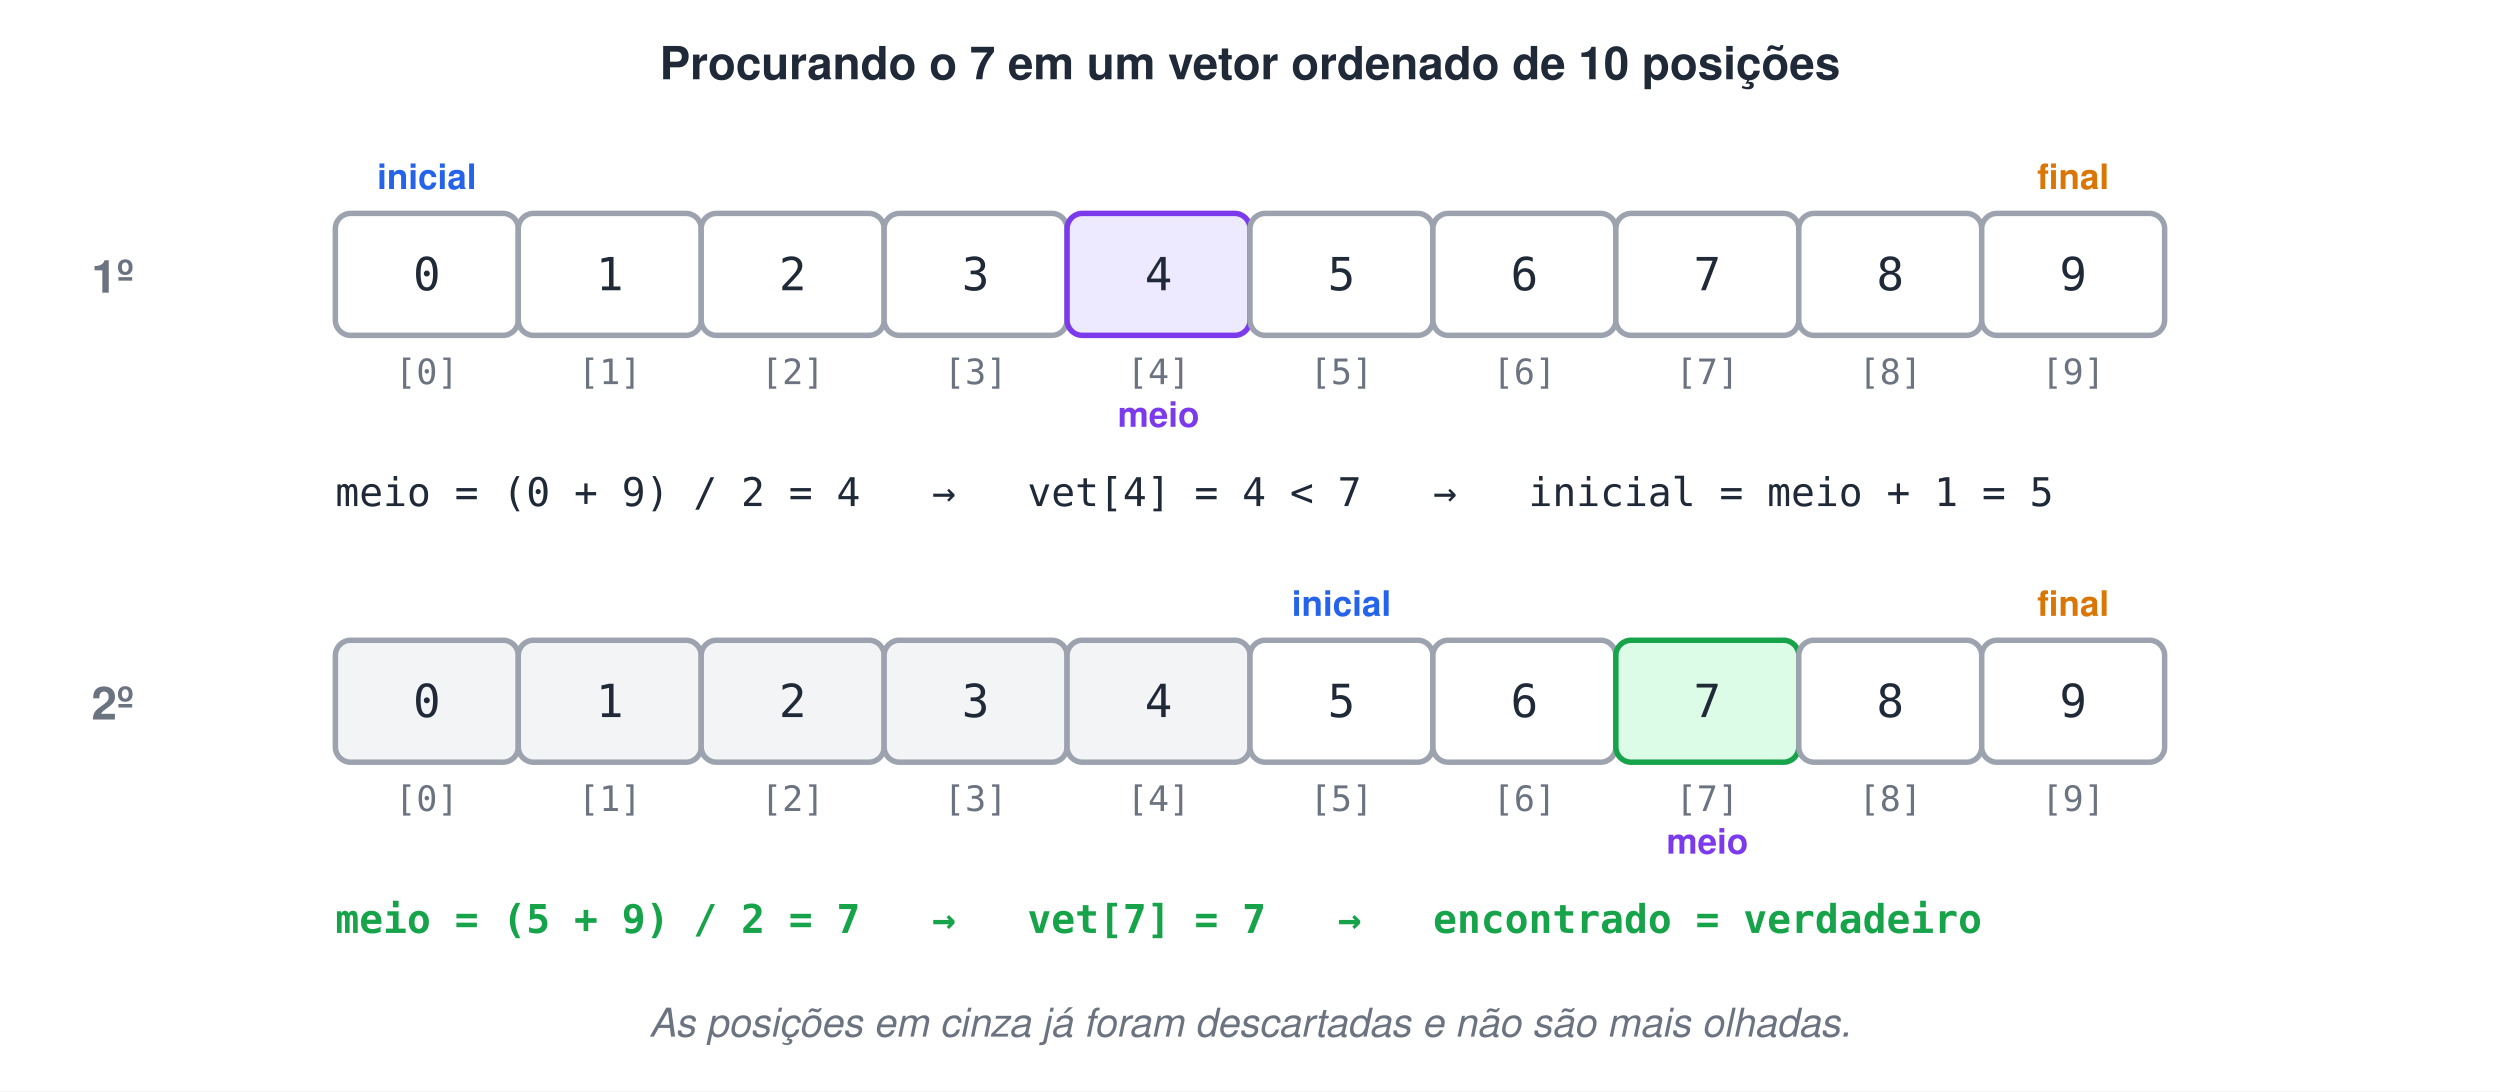
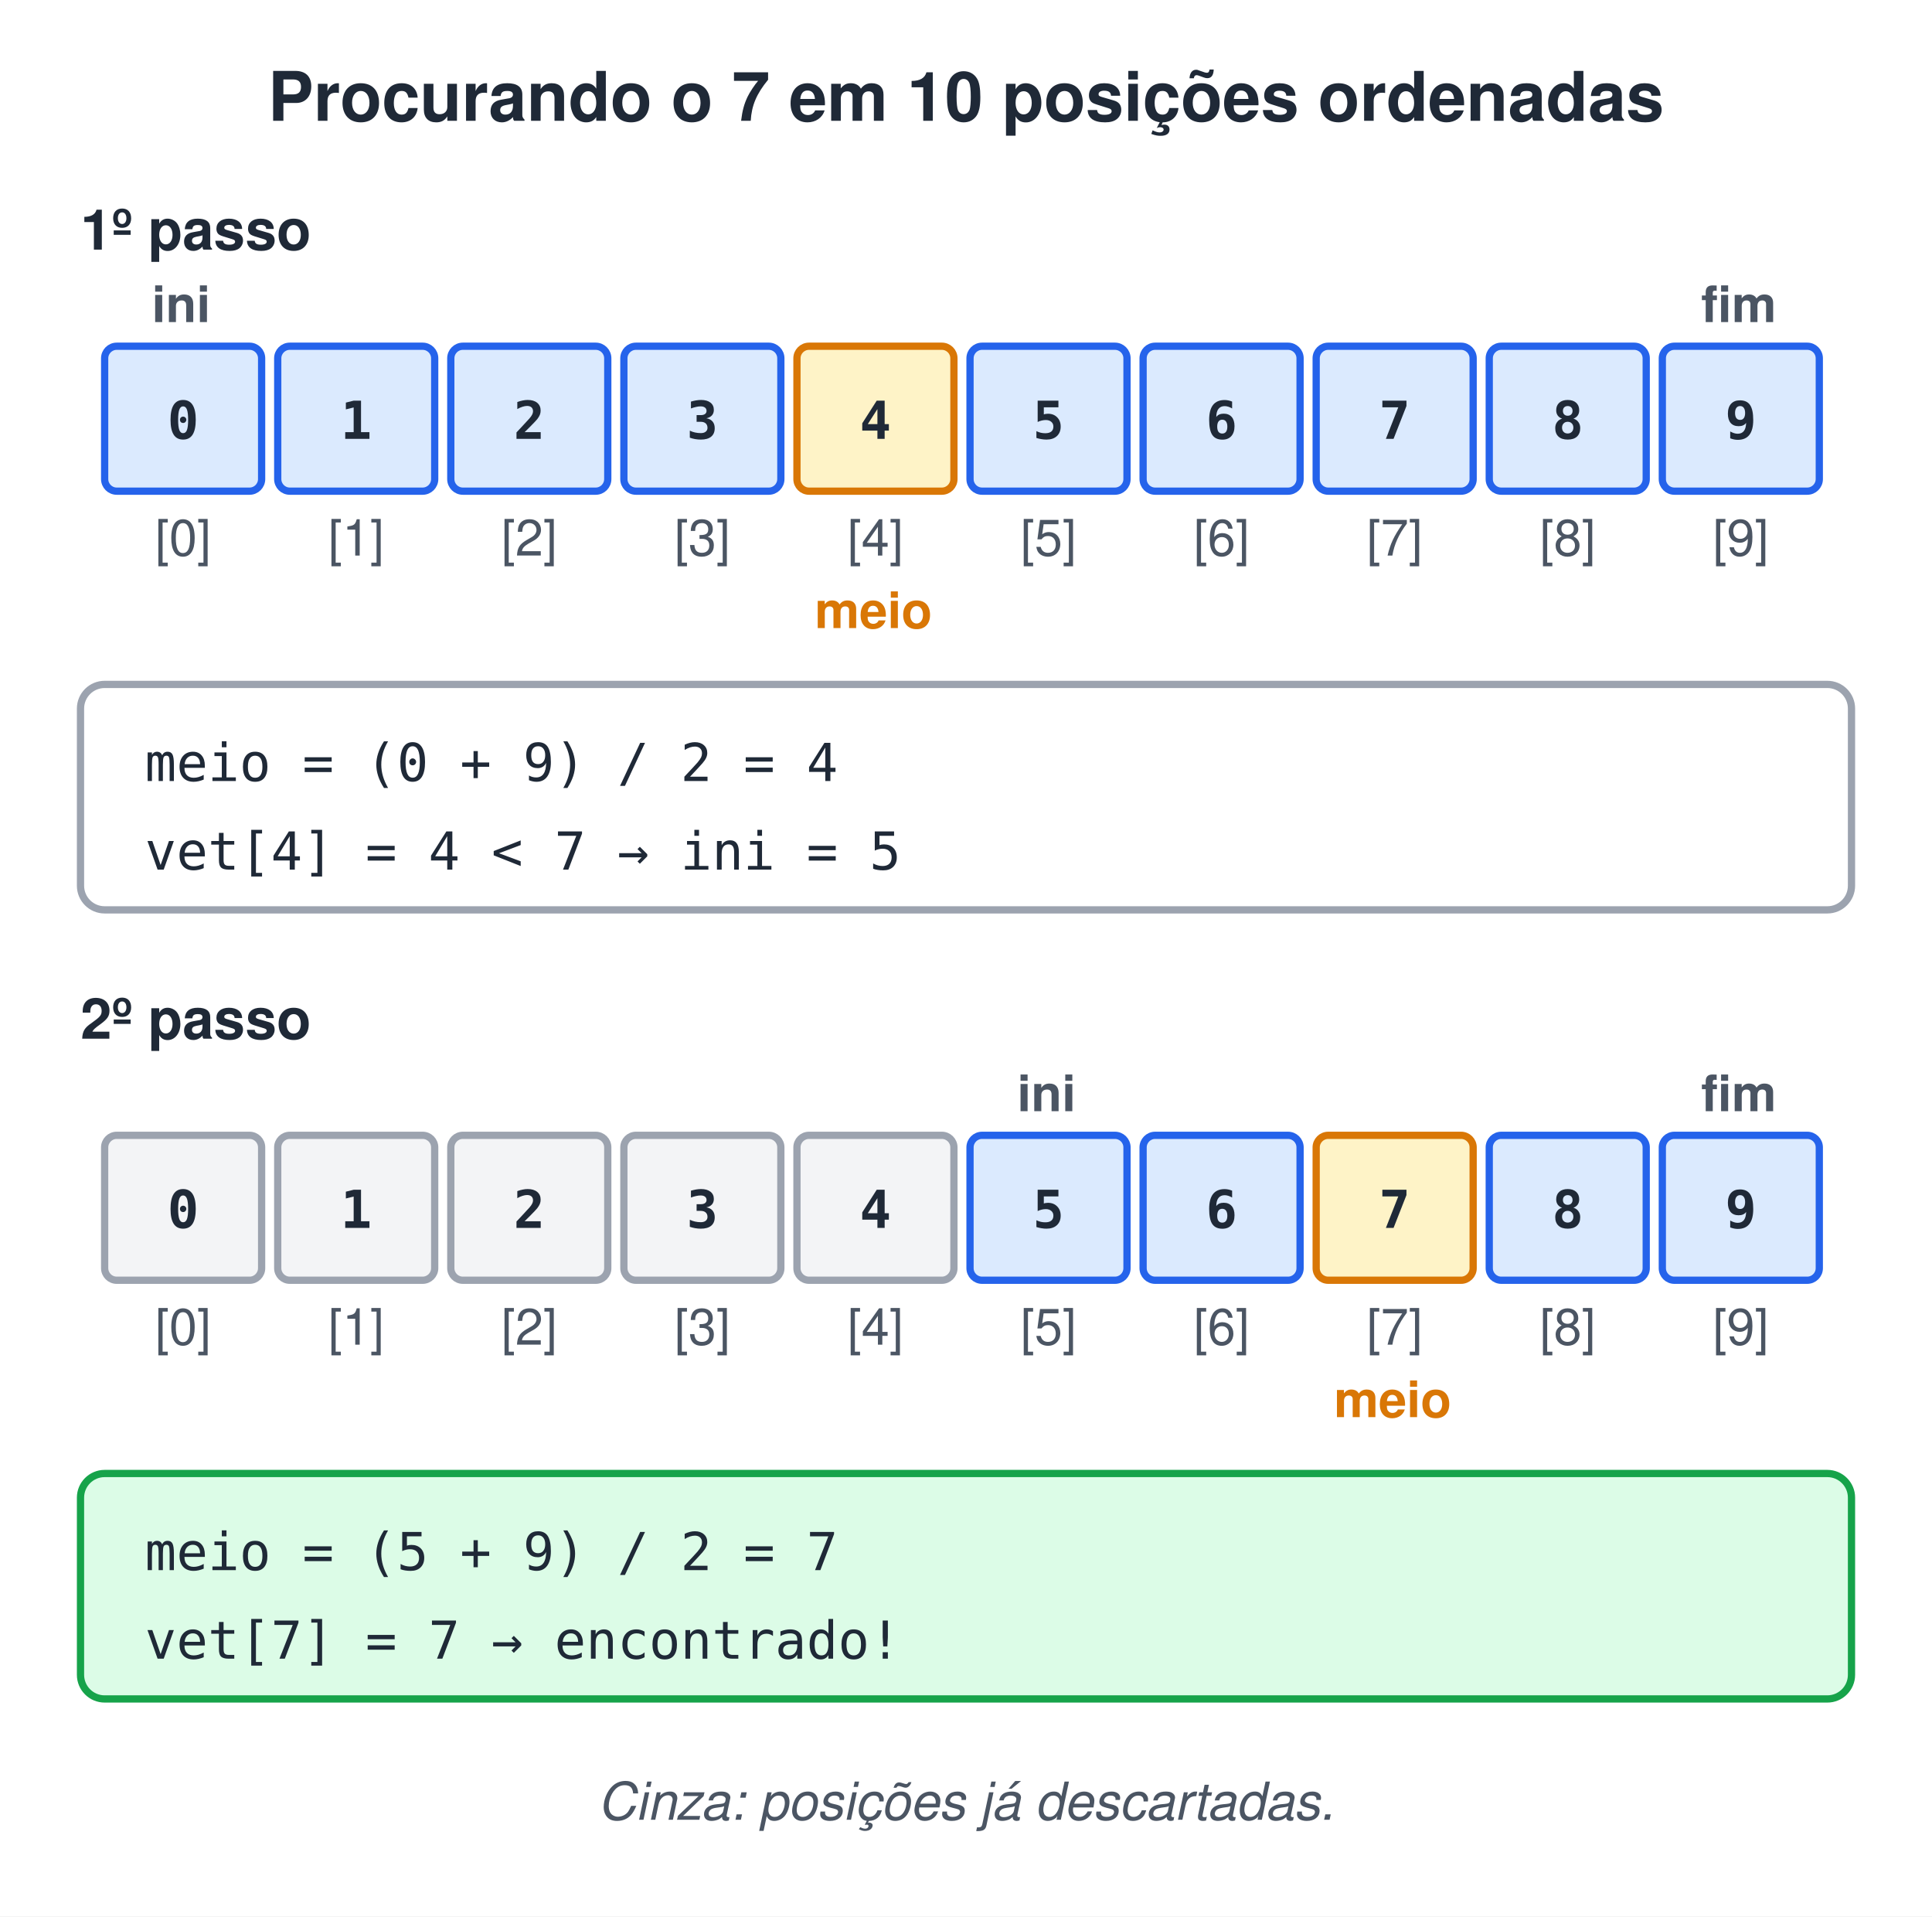
- <svg xmlns="http://www.w3.org/2000/svg" width="820" height="358" viewBox="0 0 820 358">
-   <style>text{font-family:Helvetica, Arial, 'DejaVu Sans', sans-serif}.m{font-family:Menlo, Consolas, 'DejaVu Sans Mono', monospace}</style>
-   <rect width="100%" height="100%" fill="#ffffff" />
-   <text x="410" y="26" font-size="15" font-weight="bold" fill="#1F2937" text-anchor="middle">Procurando o 7 em um vetor ordenado de 10 posições</text>
-   <text x="30" y="96" font-size="15" font-weight="bold" fill="#6B7280">1º</text>
-   <rect x="110" y="70" width="60" height="40" rx="5" fill="#fff" stroke="#9CA3AF" stroke-width="1.8" />
-   <text x="140" y="95.2" class="m" font-size="15" fill="#1F2937" text-anchor="middle">0</text>
-   <text x="140" y="126" class="m" font-size="11.5" fill="#6B7280" text-anchor="middle">[0]</text>
-   <rect x="170" y="70" width="60" height="40" rx="5" fill="#fff" stroke="#9CA3AF" stroke-width="1.8" />
-   <text x="200" y="95.2" class="m" font-size="15" fill="#1F2937" text-anchor="middle">1</text>
-   <text x="200" y="126" class="m" font-size="11.5" fill="#6B7280" text-anchor="middle">[1]</text>
-   <rect x="230" y="70" width="60" height="40" rx="5" fill="#fff" stroke="#9CA3AF" stroke-width="1.8" />
-   <text x="260" y="95.2" class="m" font-size="15" fill="#1F2937" text-anchor="middle">2</text>
-   <text x="260" y="126" class="m" font-size="11.5" fill="#6B7280" text-anchor="middle">[2]</text>
-   <rect x="290" y="70" width="60" height="40" rx="5" fill="#fff" stroke="#9CA3AF" stroke-width="1.8" />
-   <text x="320" y="95.2" class="m" font-size="15" fill="#1F2937" text-anchor="middle">3</text>
-   <text x="320" y="126" class="m" font-size="11.5" fill="#6B7280" text-anchor="middle">[3]</text>
-   <rect x="350" y="70" width="60" height="40" rx="5" fill="#EDE9FE" stroke="#7C3AED" stroke-width="1.8" />
-   <text x="380" y="95.2" class="m" font-size="15" fill="#1F2937" text-anchor="middle">4</text>
-   <text x="380" y="126" class="m" font-size="11.5" fill="#6B7280" text-anchor="middle">[4]</text>
-   <rect x="410" y="70" width="60" height="40" rx="5" fill="#fff" stroke="#9CA3AF" stroke-width="1.8" />
-   <text x="440" y="95.2" class="m" font-size="15" fill="#1F2937" text-anchor="middle">5</text>
-   <text x="440" y="126" class="m" font-size="11.5" fill="#6B7280" text-anchor="middle">[5]</text>
-   <rect x="470" y="70" width="60" height="40" rx="5" fill="#fff" stroke="#9CA3AF" stroke-width="1.8" />
-   <text x="500" y="95.2" class="m" font-size="15" fill="#1F2937" text-anchor="middle">6</text>
-   <text x="500" y="126" class="m" font-size="11.5" fill="#6B7280" text-anchor="middle">[6]</text>
-   <rect x="530" y="70" width="60" height="40" rx="5" fill="#fff" stroke="#9CA3AF" stroke-width="1.8" />
-   <text x="560" y="95.2" class="m" font-size="15" fill="#1F2937" text-anchor="middle">7</text>
-   <text x="560" y="126" class="m" font-size="11.5" fill="#6B7280" text-anchor="middle">[7]</text>
-   <rect x="590" y="70" width="60" height="40" rx="5" fill="#fff" stroke="#9CA3AF" stroke-width="1.8" />
-   <text x="620" y="95.2" class="m" font-size="15" fill="#1F2937" text-anchor="middle">8</text>
-   <text x="620" y="126" class="m" font-size="11.5" fill="#6B7280" text-anchor="middle">[8]</text>
-   <rect x="650" y="70" width="60" height="40" rx="5" fill="#fff" stroke="#9CA3AF" stroke-width="1.8" />
-   <text x="680" y="95.2" class="m" font-size="15" fill="#1F2937" text-anchor="middle">9</text>
-   <text x="680" y="126" class="m" font-size="11.5" fill="#6B7280" text-anchor="middle">[9]</text>
-   <text x="140" y="62" font-size="11.5" font-weight="bold" fill="#2563EB" text-anchor="middle">inicial</text>
-   <text x="680" y="62" font-size="11.5" font-weight="bold" fill="#D97706" text-anchor="middle">final</text>
-   <text x="380" y="140" font-size="11.5" font-weight="bold" fill="#7C3AED" text-anchor="middle">meio</text>
-   <text x="110" y="166" class="m" font-size="13" fill="#1F2937">meio = (0 + 9) / 2 = 4   →   vet[4] = 4 &lt; 7   →   inicial = meio + 1 = 5</text>
-   <text x="30" y="236" font-size="15" font-weight="bold" fill="#6B7280">2º</text>
-   <rect x="110" y="210" width="60" height="40" rx="5" fill="#F3F4F6" stroke="#9CA3AF" stroke-width="1.8" />
-   <text x="140" y="235.2" class="m" font-size="15" fill="#1F2937" text-anchor="middle">0</text>
-   <text x="140" y="266" class="m" font-size="11.5" fill="#6B7280" text-anchor="middle">[0]</text>
-   <rect x="170" y="210" width="60" height="40" rx="5" fill="#F3F4F6" stroke="#9CA3AF" stroke-width="1.8" />
-   <text x="200" y="235.2" class="m" font-size="15" fill="#1F2937" text-anchor="middle">1</text>
-   <text x="200" y="266" class="m" font-size="11.5" fill="#6B7280" text-anchor="middle">[1]</text>
-   <rect x="230" y="210" width="60" height="40" rx="5" fill="#F3F4F6" stroke="#9CA3AF" stroke-width="1.8" />
-   <text x="260" y="235.2" class="m" font-size="15" fill="#1F2937" text-anchor="middle">2</text>
-   <text x="260" y="266" class="m" font-size="11.5" fill="#6B7280" text-anchor="middle">[2]</text>
-   <rect x="290" y="210" width="60" height="40" rx="5" fill="#F3F4F6" stroke="#9CA3AF" stroke-width="1.8" />
-   <text x="320" y="235.2" class="m" font-size="15" fill="#1F2937" text-anchor="middle">3</text>
-   <text x="320" y="266" class="m" font-size="11.5" fill="#6B7280" text-anchor="middle">[3]</text>
-   <rect x="350" y="210" width="60" height="40" rx="5" fill="#F3F4F6" stroke="#9CA3AF" stroke-width="1.8" />
-   <text x="380" y="235.2" class="m" font-size="15" fill="#1F2937" text-anchor="middle">4</text>
-   <text x="380" y="266" class="m" font-size="11.5" fill="#6B7280" text-anchor="middle">[4]</text>
-   <rect x="410" y="210" width="60" height="40" rx="5" fill="#fff" stroke="#9CA3AF" stroke-width="1.8" />
-   <text x="440" y="235.2" class="m" font-size="15" fill="#1F2937" text-anchor="middle">5</text>
-   <text x="440" y="266" class="m" font-size="11.5" fill="#6B7280" text-anchor="middle">[5]</text>
-   <rect x="470" y="210" width="60" height="40" rx="5" fill="#fff" stroke="#9CA3AF" stroke-width="1.8" />
-   <text x="500" y="235.2" class="m" font-size="15" fill="#1F2937" text-anchor="middle">6</text>
-   <text x="500" y="266" class="m" font-size="11.5" fill="#6B7280" text-anchor="middle">[6]</text>
-   <rect x="530" y="210" width="60" height="40" rx="5" fill="#DCFCE7" stroke="#16A34A" stroke-width="1.8" />
-   <text x="560" y="235.2" class="m" font-size="15" fill="#1F2937" text-anchor="middle">7</text>
-   <text x="560" y="266" class="m" font-size="11.5" fill="#6B7280" text-anchor="middle">[7]</text>
-   <rect x="590" y="210" width="60" height="40" rx="5" fill="#fff" stroke="#9CA3AF" stroke-width="1.8" />
-   <text x="620" y="235.2" class="m" font-size="15" fill="#1F2937" text-anchor="middle">8</text>
-   <text x="620" y="266" class="m" font-size="11.5" fill="#6B7280" text-anchor="middle">[8]</text>
-   <rect x="650" y="210" width="60" height="40" rx="5" fill="#fff" stroke="#9CA3AF" stroke-width="1.8" />
-   <text x="680" y="235.2" class="m" font-size="15" fill="#1F2937" text-anchor="middle">9</text>
-   <text x="680" y="266" class="m" font-size="11.5" fill="#6B7280" text-anchor="middle">[9]</text>
-   <text x="440" y="202" font-size="11.5" font-weight="bold" fill="#2563EB" text-anchor="middle">inicial</text>
-   <text x="680" y="202" font-size="11.5" font-weight="bold" fill="#D97706" text-anchor="middle">final</text>
-   <text x="560" y="280" font-size="11.5" font-weight="bold" fill="#7C3AED" text-anchor="middle">meio</text>
-   <text x="110" y="306" class="m" font-size="13" font-weight="bold" fill="#16A34A">meio = (5 + 9) / 2 = 7   →   vet[7] = 7   →   encontrado = verdadeiro</text>
-   <text x="410" y="340" font-size="13" font-style="italic" fill="#6B7280" text-anchor="middle">As posições em cinza já foram descartadas e não são mais olhadas.</text>
+ <svg xmlns="http://www.w3.org/2000/svg" width="480" height="476" viewBox="0 0 480 476">
+   <style>text{white-space:pre;font-family:Helvetica,Arial,sans-serif;font-size:14px;fill:#1F2937}.t{font-size:17px;font-weight:bold}.b{font-weight:bold}.m{font-family:Menlo,Consolas,monospace;font-size:13px}.s{font-size:12.5px;fill:#4B5563}.n{font-size:13px;font-style:italic;fill:#4B5563}.c{text-anchor:middle}.r{text-anchor:end}.xB{fill:#DBEAFE;stroke:#2563EB}.xG{fill:#DCFCE7;stroke:#16A34A}.xO{fill:#FEF3C7;stroke:#D97706}.xP{fill:#EDE9FE;stroke:#7C3AED}.xR{fill:#FEE2E2;stroke:#DC2626}.xY{fill:#F3F4F6;stroke:#9CA3AF}.xW{fill:#fff;stroke:#9CA3AF}.xT{fill:#CCFBF1;stroke:#0D9488}.xK{fill:#FCE7F3;stroke:#DB2777}rect,ellipse,polygon{stroke-width:1.8}.l{stroke:#6B7280;stroke-width:1.8;fill:none}.d{stroke-dasharray:5 4}</style>
+   <defs>
+     <marker id="a" viewBox="0 0 10 10" refX="9" refY="5" markerWidth="7" markerHeight="7" orient="auto-start-reverse">
+       <path d="M0,0L10,5L0,10z" fill="#6B7280" />
+     </marker>
+   </defs>
+   <rect width="100%" height="100%" fill="#fff" />
+   <text x="240.0" y="30" class="t c">Procurando o 7 em 10 posições ordenadas</text>
+   <text x="20" y="62" class="b">1º passo</text>
+   <rect x="26" y="86" width="39" height="36" rx="3" class="xB" />
+   <text x="45.5" y="109.0" class="m b c">0</text>
+   <text x="45.5" y="138" class="s c">[0]</text>
+   <rect x="69" y="86" width="39" height="36" rx="3" class="xB" />
+   <text x="88.5" y="109.0" class="m b c">1</text>
+   <text x="88.5" y="138" class="s c">[1]</text>
+   <rect x="112" y="86" width="39" height="36" rx="3" class="xB" />
+   <text x="131.5" y="109.0" class="m b c">2</text>
+   <text x="131.5" y="138" class="s c">[2]</text>
+   <rect x="155" y="86" width="39" height="36" rx="3" class="xB" />
+   <text x="174.5" y="109.0" class="m b c">3</text>
+   <text x="174.5" y="138" class="s c">[3]</text>
+   <rect x="198" y="86" width="39" height="36" rx="3" class="xO" />
+   <text x="217.5" y="109.0" class="m b c">4</text>
+   <text x="217.5" y="138" class="s c">[4]</text>
+   <rect x="241" y="86" width="39" height="36" rx="3" class="xB" />
+   <text x="260.5" y="109.0" class="m b c">5</text>
+   <text x="260.5" y="138" class="s c">[5]</text>
+   <rect x="284" y="86" width="39" height="36" rx="3" class="xB" />
+   <text x="303.5" y="109.0" class="m b c">6</text>
+   <text x="303.5" y="138" class="s c">[6]</text>
+   <rect x="327" y="86" width="39" height="36" rx="3" class="xB" />
+   <text x="346.5" y="109.0" class="m b c">7</text>
+   <text x="346.5" y="138" class="s c">[7]</text>
+   <rect x="370" y="86" width="39" height="36" rx="3" class="xB" />
+   <text x="389.5" y="109.0" class="m b c">8</text>
+   <text x="389.5" y="138" class="s c">[8]</text>
+   <rect x="413" y="86" width="39" height="36" rx="3" class="xB" />
+   <text x="432.5" y="109.0" class="m b c">9</text>
+   <text x="432.5" y="138" class="s c">[9]</text>
+   <text x="45" y="80" class="s b c">ini</text>
+   <text x="432" y="80" class="s b c">fim</text>
+   <text x="217" y="156" class="s b c" style="fill:#D97706">meio</text>
+   <rect x="20" y="170" width="440" height="56" rx="6" class="xW" />
+   <text x="36" y="194" class="m">meio = (0 + 9) / 2 = 4</text>
+   <text x="36" y="216" class="m">vet[4] = 4 &lt; 7 → ini = 5</text>
+   <text x="20" y="258" class="b">2º passo</text>
+   <rect x="26" y="282" width="39" height="36" rx="3" class="xY" />
+   <text x="45.5" y="305.0" class="m b c">0</text>
+   <text x="45.5" y="334" class="s c">[0]</text>
+   <rect x="69" y="282" width="39" height="36" rx="3" class="xY" />
+   <text x="88.5" y="305.0" class="m b c">1</text>
+   <text x="88.5" y="334" class="s c">[1]</text>
+   <rect x="112" y="282" width="39" height="36" rx="3" class="xY" />
+   <text x="131.5" y="305.0" class="m b c">2</text>
+   <text x="131.5" y="334" class="s c">[2]</text>
+   <rect x="155" y="282" width="39" height="36" rx="3" class="xY" />
+   <text x="174.5" y="305.0" class="m b c">3</text>
+   <text x="174.5" y="334" class="s c">[3]</text>
+   <rect x="198" y="282" width="39" height="36" rx="3" class="xY" />
+   <text x="217.5" y="305.0" class="m b c">4</text>
+   <text x="217.5" y="334" class="s c">[4]</text>
+   <rect x="241" y="282" width="39" height="36" rx="3" class="xB" />
+   <text x="260.5" y="305.0" class="m b c">5</text>
+   <text x="260.5" y="334" class="s c">[5]</text>
+   <rect x="284" y="282" width="39" height="36" rx="3" class="xB" />
+   <text x="303.5" y="305.0" class="m b c">6</text>
+   <text x="303.5" y="334" class="s c">[6]</text>
+   <rect x="327" y="282" width="39" height="36" rx="3" class="xO" />
+   <text x="346.5" y="305.0" class="m b c">7</text>
+   <text x="346.5" y="334" class="s c">[7]</text>
+   <rect x="370" y="282" width="39" height="36" rx="3" class="xB" />
+   <text x="389.5" y="305.0" class="m b c">8</text>
+   <text x="389.5" y="334" class="s c">[8]</text>
+   <rect x="413" y="282" width="39" height="36" rx="3" class="xB" />
+   <text x="432.5" y="305.0" class="m b c">9</text>
+   <text x="432.5" y="334" class="s c">[9]</text>
+   <text x="260" y="276" class="s b c">ini</text>
+   <text x="432" y="276" class="s b c">fim</text>
+   <text x="346" y="352" class="s b c" style="fill:#D97706">meio</text>
+   <rect x="20" y="366" width="440" height="56" rx="6" class="xG" />
+   <text x="36" y="390" class="m">meio = (5 + 9) / 2 = 7</text>
+   <text x="36" y="412" class="m">vet[7] = 7 → encontrado!</text>
+   <text x="240.0" y="452" class="n c">Cinza: posições já descartadas.</text>
</svg>
